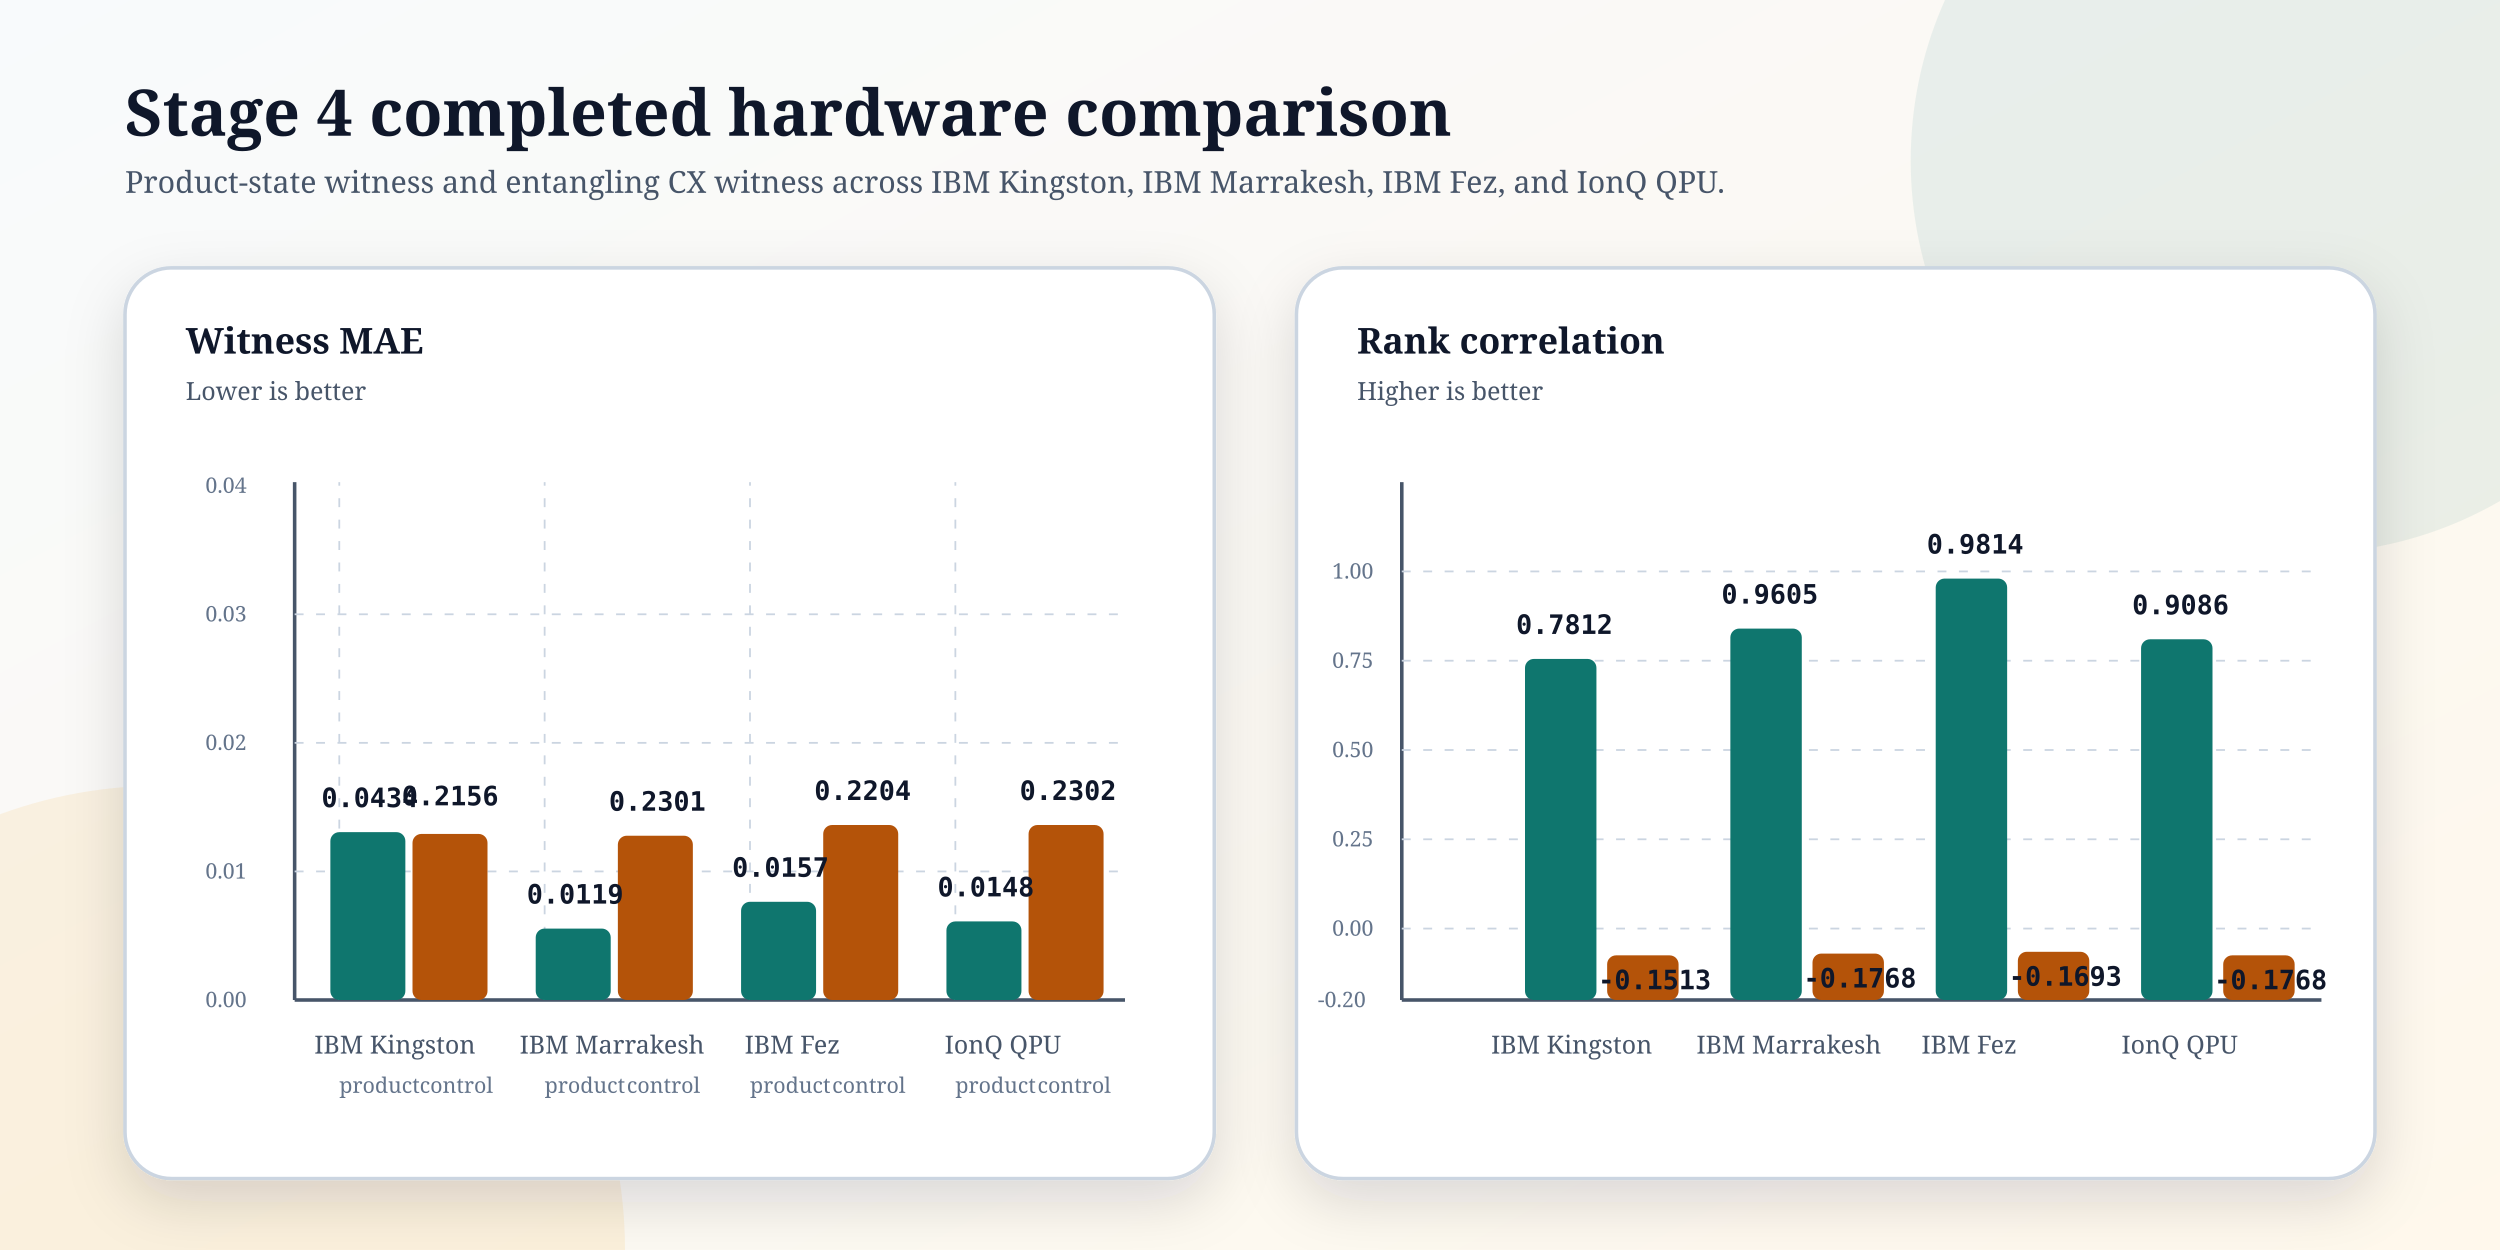
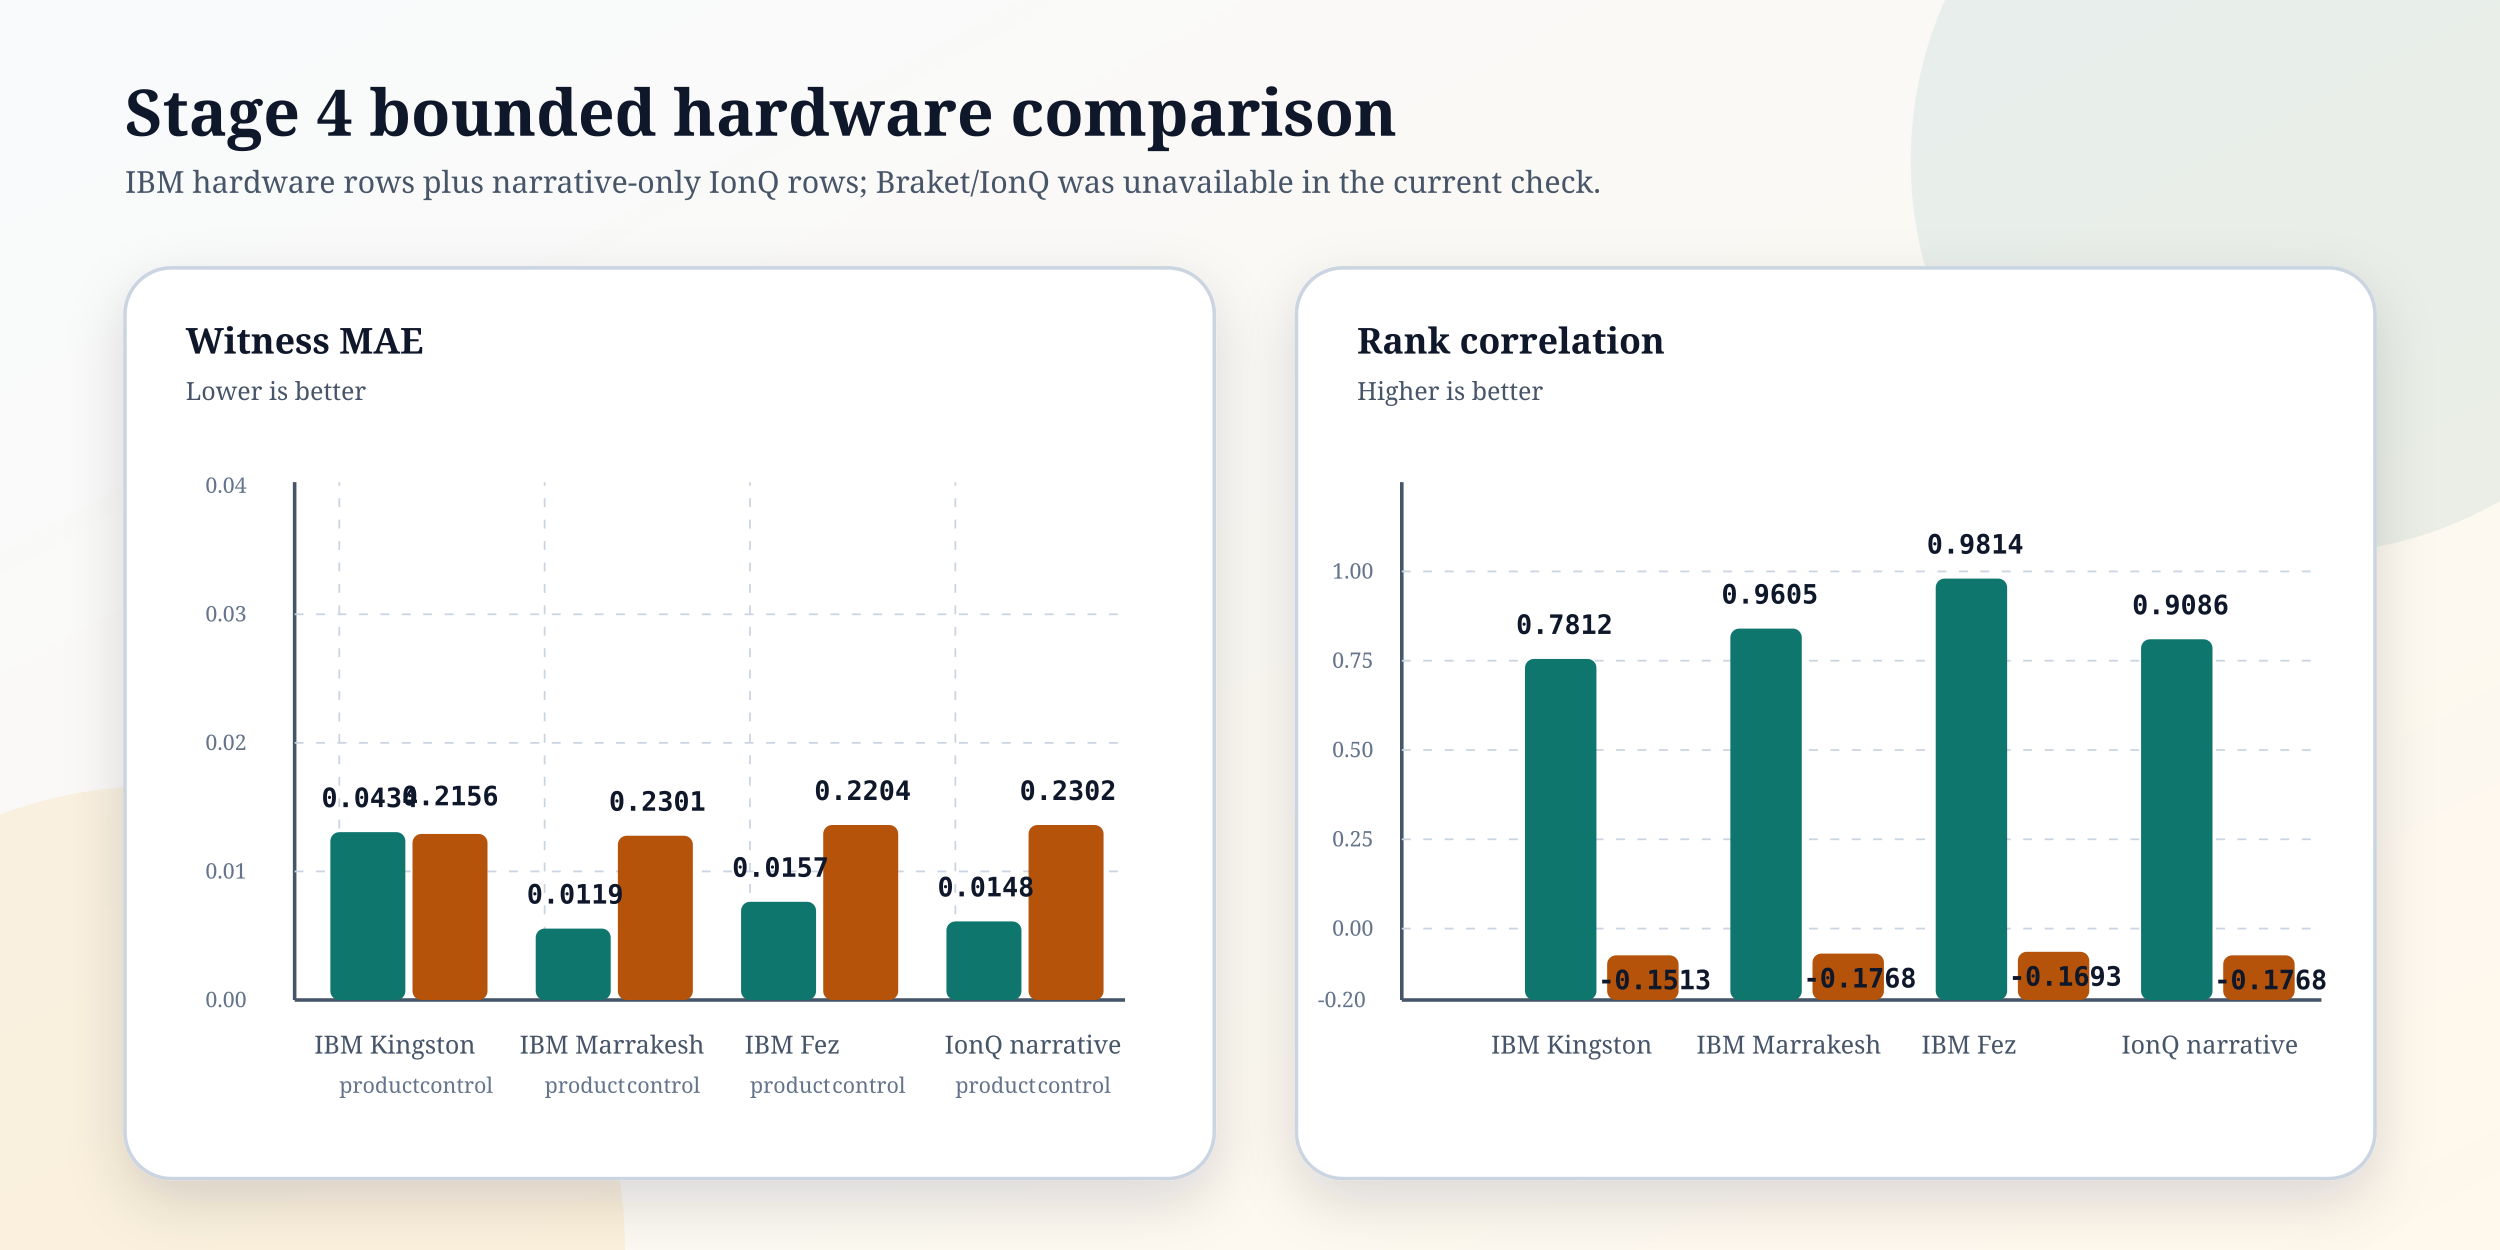
<svg xmlns="http://www.w3.org/2000/svg" width="1400" height="700" viewBox="0 0 1400 700" role="img" aria-labelledby="title desc">
  <defs>
    <linearGradient id="bg" x1="0" y1="0" x2="1" y2="1">
      <stop offset="0" stop-color="#f8fafc" />
      <stop offset="1" stop-color="#fff8eb" />
    </linearGradient>
    <filter id="shadow" x="-20%" y="-20%" width="140%" height="140%">
      <feDropShadow dx="0" dy="12" stdDeviation="16" flood-color="#0f172a" flood-opacity="0.14" />
    </filter>
    <style>
      .title { font: 700 36px Georgia, serif; fill: #0f172a; }
      .subtitle { font: 500 17px Georgia, serif; fill: #475569; }
      .panel { fill: #ffffff; stroke: #cbd5e1; stroke-width: 2; rx: 26; filter: url(#shadow); }
      .axis { stroke: #475569; stroke-width: 2; }
      .grid { stroke: #cbd5e1; stroke-width: 1; stroke-dasharray: 5 7; }
      .label { font: 700 20px Georgia, serif; fill: #0f172a; }
      .small { font: 500 14px Georgia, serif; fill: #475569; }
      .tiny { font: 500 12px Georgia, serif; fill: #64748b; }
      .value { font: 700 15px Consolas, monospace; fill: #0f172a; }
      .witness { fill: #0f766e; }
      .control { fill: #b45309; }
      .product { stroke: #0f766e; stroke-width: 4; fill: none; }
      .entangle { stroke: #b45309; stroke-width: 4; fill: none; }
    </style>
  </defs>
  <rect width="1400" height="760" fill="url(#bg)" />
  <circle cx="1290" cy="90" r="220" fill="#0f766e" opacity="0.08" />
  <circle cx="90" cy="700" r="260" fill="#f59e0b" opacity="0.10" />
-   <text x="70" y="76" class="title">Stage 4 completed hardware comparison</text>
-   <text x="70" y="108" class="subtitle">Product-state witness and entangling CX witness across IBM Kingston, IBM Marrakesh, IBM Fez, and IonQ QPU.</text>
+   <text x="70" y="76" class="title">Stage 4 bounded hardware comparison</text>
+   <text x="70" y="108" class="subtitle">IBM hardware rows plus narrative-only IonQ rows; Braket/IonQ was unavailable in the current check.</text>
  <rect x="70" y="150" width="610" height="510" class="panel" />
  <text x="104" y="198" class="label">Witness MAE</text>
  <text x="104" y="224" class="small">Lower is better</text>
  <line x1="165" y1="560" x2="630" y2="560" class="axis" />
  <line x1="165" y1="560" x2="165" y2="270" class="axis" />
  <line x1="165" y1="488" x2="630" y2="488" class="grid" />
  <line x1="165" y1="416" x2="630" y2="416" class="grid" />
  <line x1="165" y1="344" x2="630" y2="344" class="grid" />
  <text x="115" y="564" class="tiny">0.00</text>
  <text x="115" y="492" class="tiny">0.01</text>
  <text x="115" y="420" class="tiny">0.02</text>
  <text x="115" y="348" class="tiny">0.03</text>
  <text x="115" y="276" class="tiny">0.04</text>
  <line x1="190" y1="560" x2="190" y2="270" class="grid" />
  <line x1="305" y1="560" x2="305" y2="270" class="grid" />
  <line x1="420" y1="560" x2="420" y2="270" class="grid" />
  <line x1="535" y1="560" x2="535" y2="270" class="grid" />
  <rect x="185" y="466" width="42" height="94" rx="5" class="witness" />
  <rect x="231" y="467" width="42" height="93" rx="5" class="control" />
  <rect x="300" y="520" width="42" height="40" rx="5" class="witness" />
  <rect x="346" y="468" width="42" height="92" rx="5" class="control" />
  <rect x="415" y="505" width="42" height="55" rx="5" class="witness" />
  <rect x="461" y="462" width="42" height="98" rx="5" class="control" />
  <rect x="530" y="516" width="42" height="44" rx="5" class="witness" />
  <rect x="576" y="462" width="42" height="98" rx="5" class="control" />
  <text x="176" y="590" class="small">IBM Kingston</text>
  <text x="291" y="590" class="small">IBM Marrakesh</text>
  <text x="417" y="590" class="small">IBM Fez</text>
-   <text x="529" y="590" class="small">IonQ QPU</text>
+   <text x="529" y="590" class="small">IonQ narrative</text>
  <text x="180" y="452" class="value">0.0434</text>
  <text x="225" y="451" class="value">0.2156</text>
  <text x="295" y="506" class="value">0.0119</text>
  <text x="341" y="454" class="value">0.2301</text>
  <text x="410" y="491" class="value">0.0157</text>
  <text x="456" y="448" class="value">0.2204</text>
  <text x="525" y="502" class="value">0.0148</text>
  <text x="571" y="448" class="value">0.2302</text>
  <text x="190" y="612" class="tiny">product</text>
  <text x="235" y="612" class="tiny">control</text>
  <text x="305" y="612" class="tiny">product</text>
  <text x="351" y="612" class="tiny">control</text>
  <text x="420" y="612" class="tiny">product</text>
  <text x="466" y="612" class="tiny">control</text>
  <text x="535" y="612" class="tiny">product</text>
  <text x="581" y="612" class="tiny">control</text>
  <rect x="726" y="150" width="604" height="510" class="panel" />
  <text x="760" y="198" class="label">Rank correlation</text>
  <text x="760" y="224" class="small">Higher is better</text>
  <line x1="785" y1="560" x2="1300" y2="560" class="axis" />
  <line x1="785" y1="560" x2="785" y2="270" class="axis" />
  <line x1="785" y1="520" x2="1300" y2="520" class="grid" />
  <line x1="785" y1="470" x2="1300" y2="470" class="grid" />
  <line x1="785" y1="420" x2="1300" y2="420" class="grid" />
  <line x1="785" y1="370" x2="1300" y2="370" class="grid" />
  <line x1="785" y1="320" x2="1300" y2="320" class="grid" />
  <text x="738" y="564" class="tiny">-0.20</text>
  <text x="746" y="524" class="tiny">0.00</text>
  <text x="746" y="474" class="tiny">0.25</text>
  <text x="746" y="424" class="tiny">0.50</text>
  <text x="746" y="374" class="tiny">0.75</text>
  <text x="746" y="324" class="tiny">1.00</text>
  <line x1="880" y1="534" x2="880" y2="560" class="grid" />
  <line x1="995" y1="534" x2="995" y2="560" class="grid" />
  <line x1="1110" y1="534" x2="1110" y2="560" class="grid" />
  <line x1="1225" y1="534" x2="1225" y2="560" class="grid" />
  <rect x="854" y="369" width="40" height="191" rx="5" class="witness" />
  <rect x="900" y="535" width="40" height="25" rx="5" class="control" />
  <rect x="969" y="352" width="40" height="208" rx="5" class="witness" />
  <rect x="1015" y="534" width="40" height="26" rx="5" class="control" />
  <rect x="1084" y="324" width="40" height="236" rx="5" class="witness" />
  <rect x="1130" y="533" width="40" height="27" rx="5" class="control" />
  <rect x="1199" y="358" width="40" height="202" rx="5" class="witness" />
  <rect x="1245" y="535" width="40" height="25" rx="5" class="control" />
  <text x="835" y="590" class="small">IBM Kingston</text>
  <text x="950" y="590" class="small">IBM Marrakesh</text>
  <text x="1076" y="590" class="small">IBM Fez</text>
-   <text x="1188" y="590" class="small">IonQ QPU</text>
+   <text x="1188" y="590" class="small">IonQ narrative</text>
  <text x="849" y="355" class="value">0.7812</text>
  <text x="895" y="554" class="value">-0.1513</text>
  <text x="964" y="338" class="value">0.9605</text>
  <text x="1010" y="553" class="value">-0.1768</text>
  <text x="1079" y="310" class="value">0.9814</text>
  <text x="1125" y="552" class="value">-0.1693</text>
  <text x="1194" y="344" class="value">0.9086</text>
  <text x="1240" y="554" class="value">-0.1768</text>
</svg>
